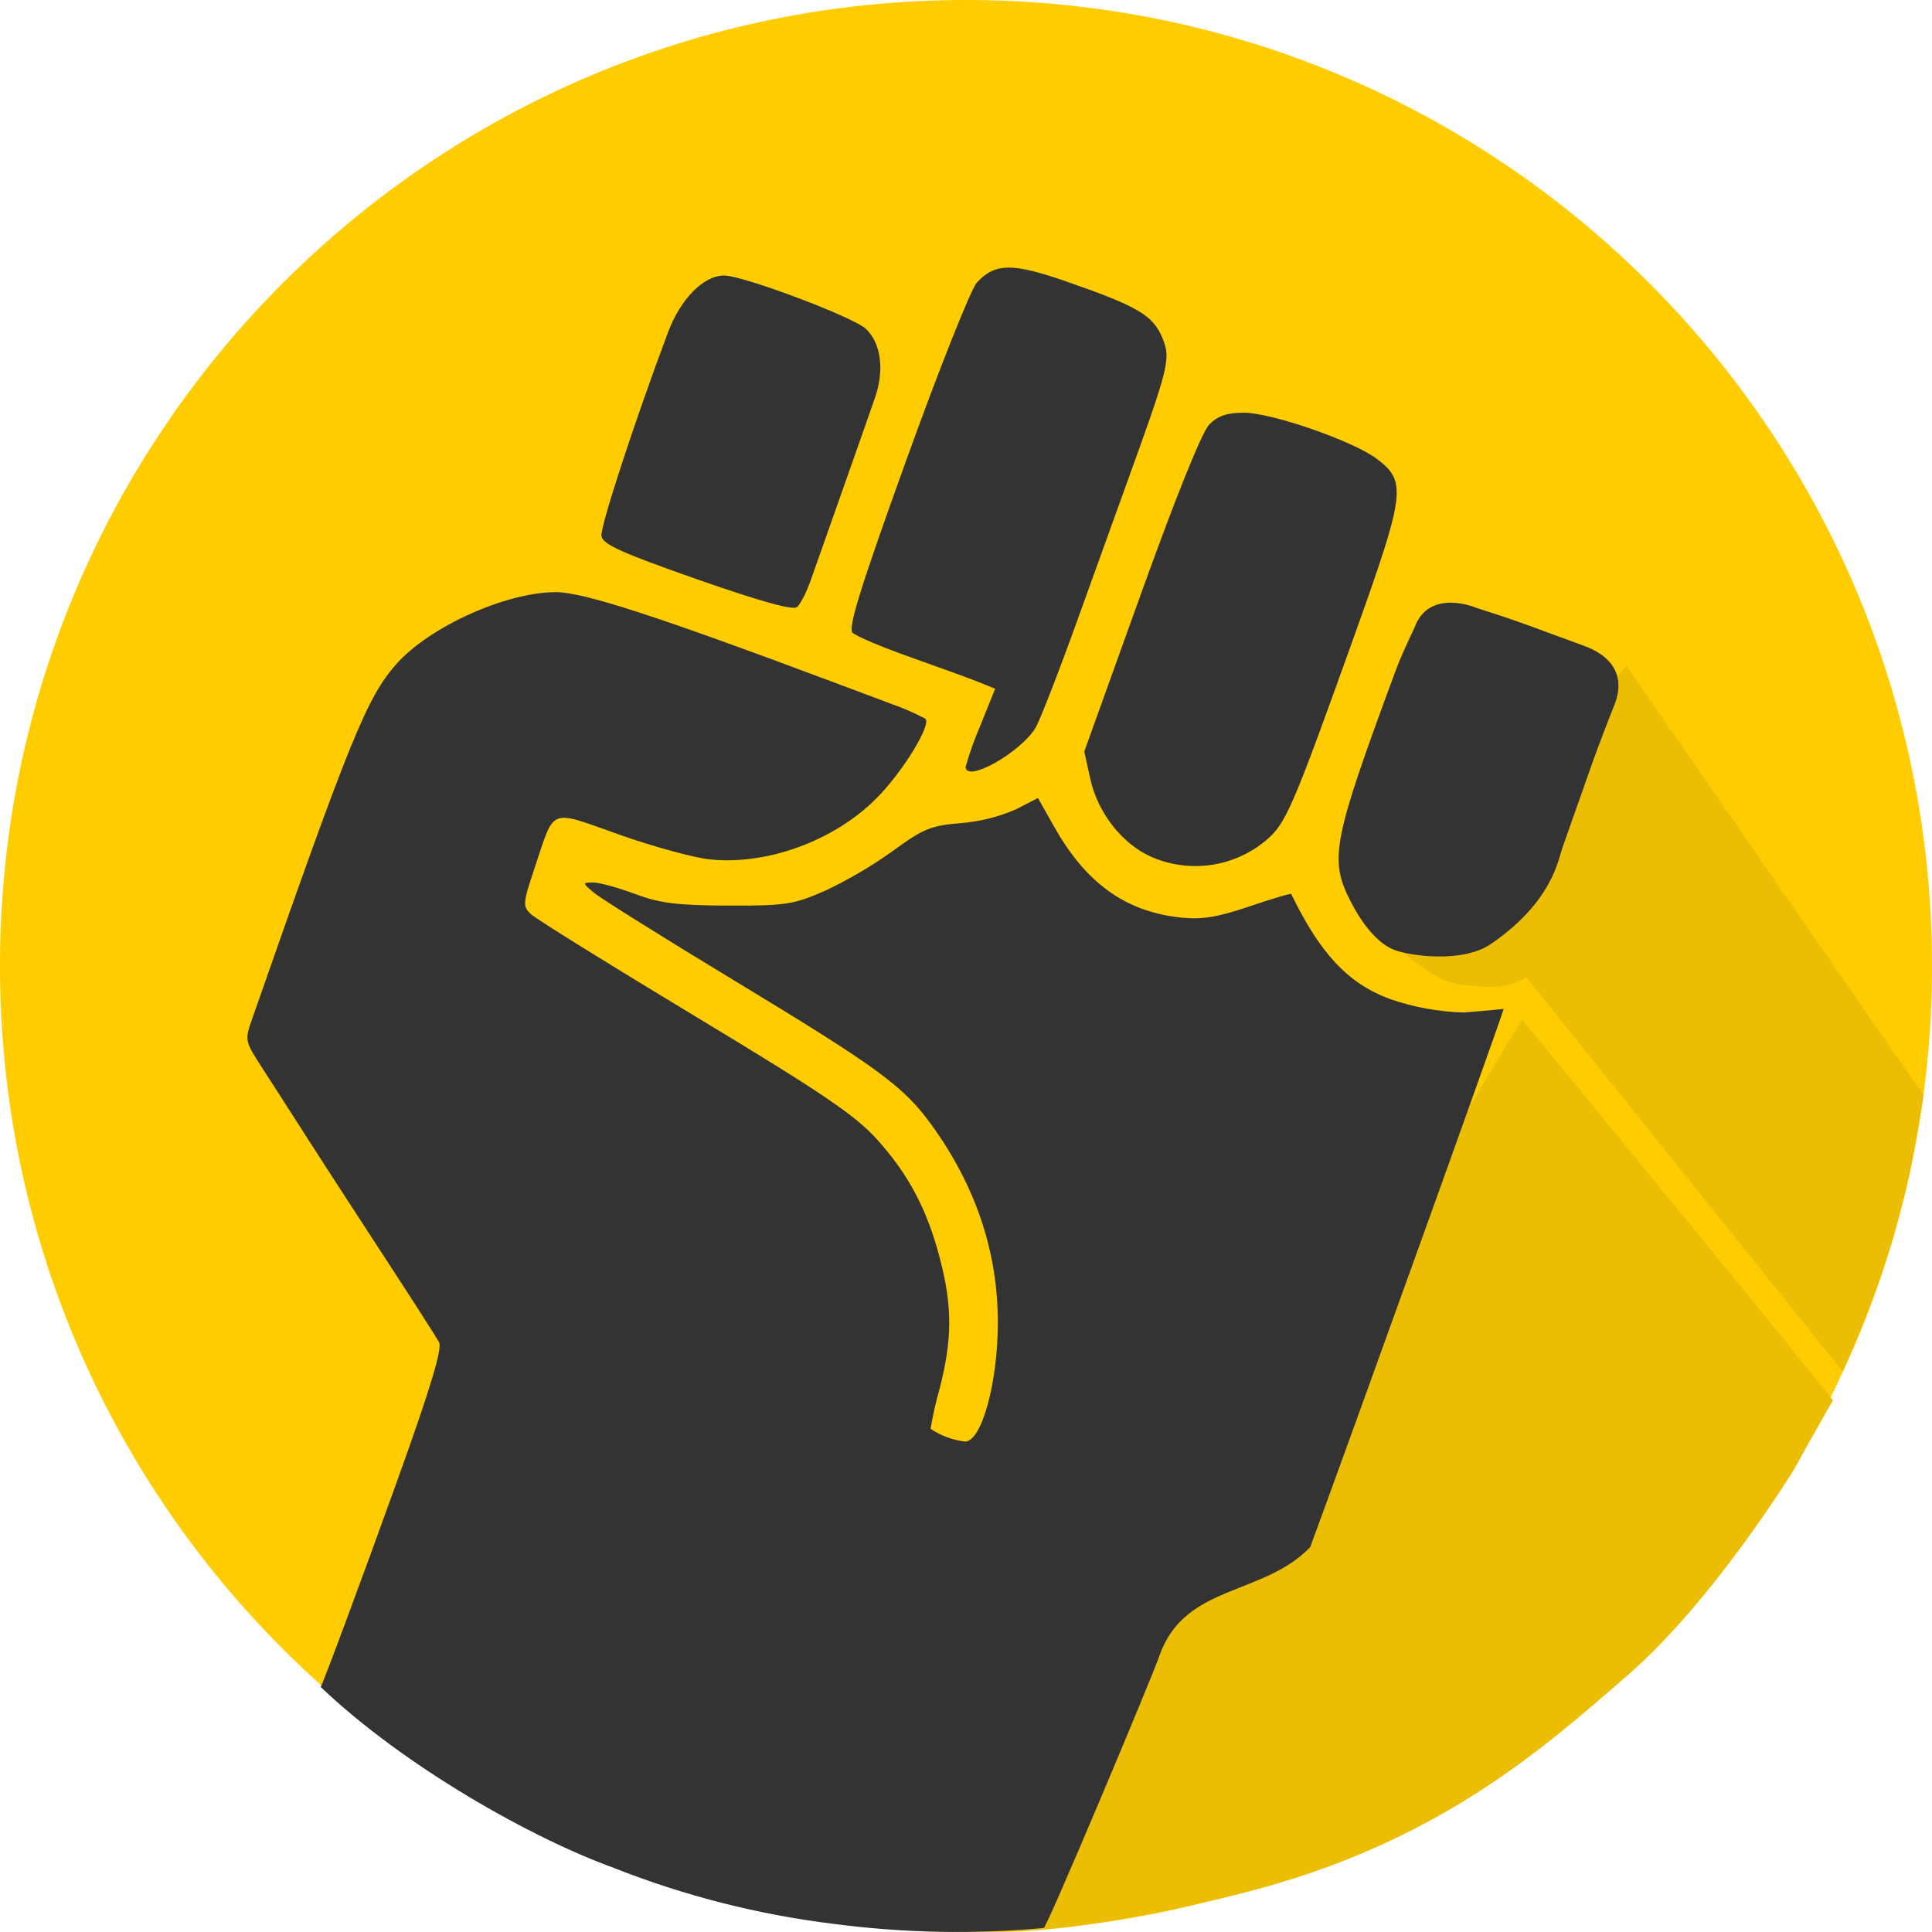
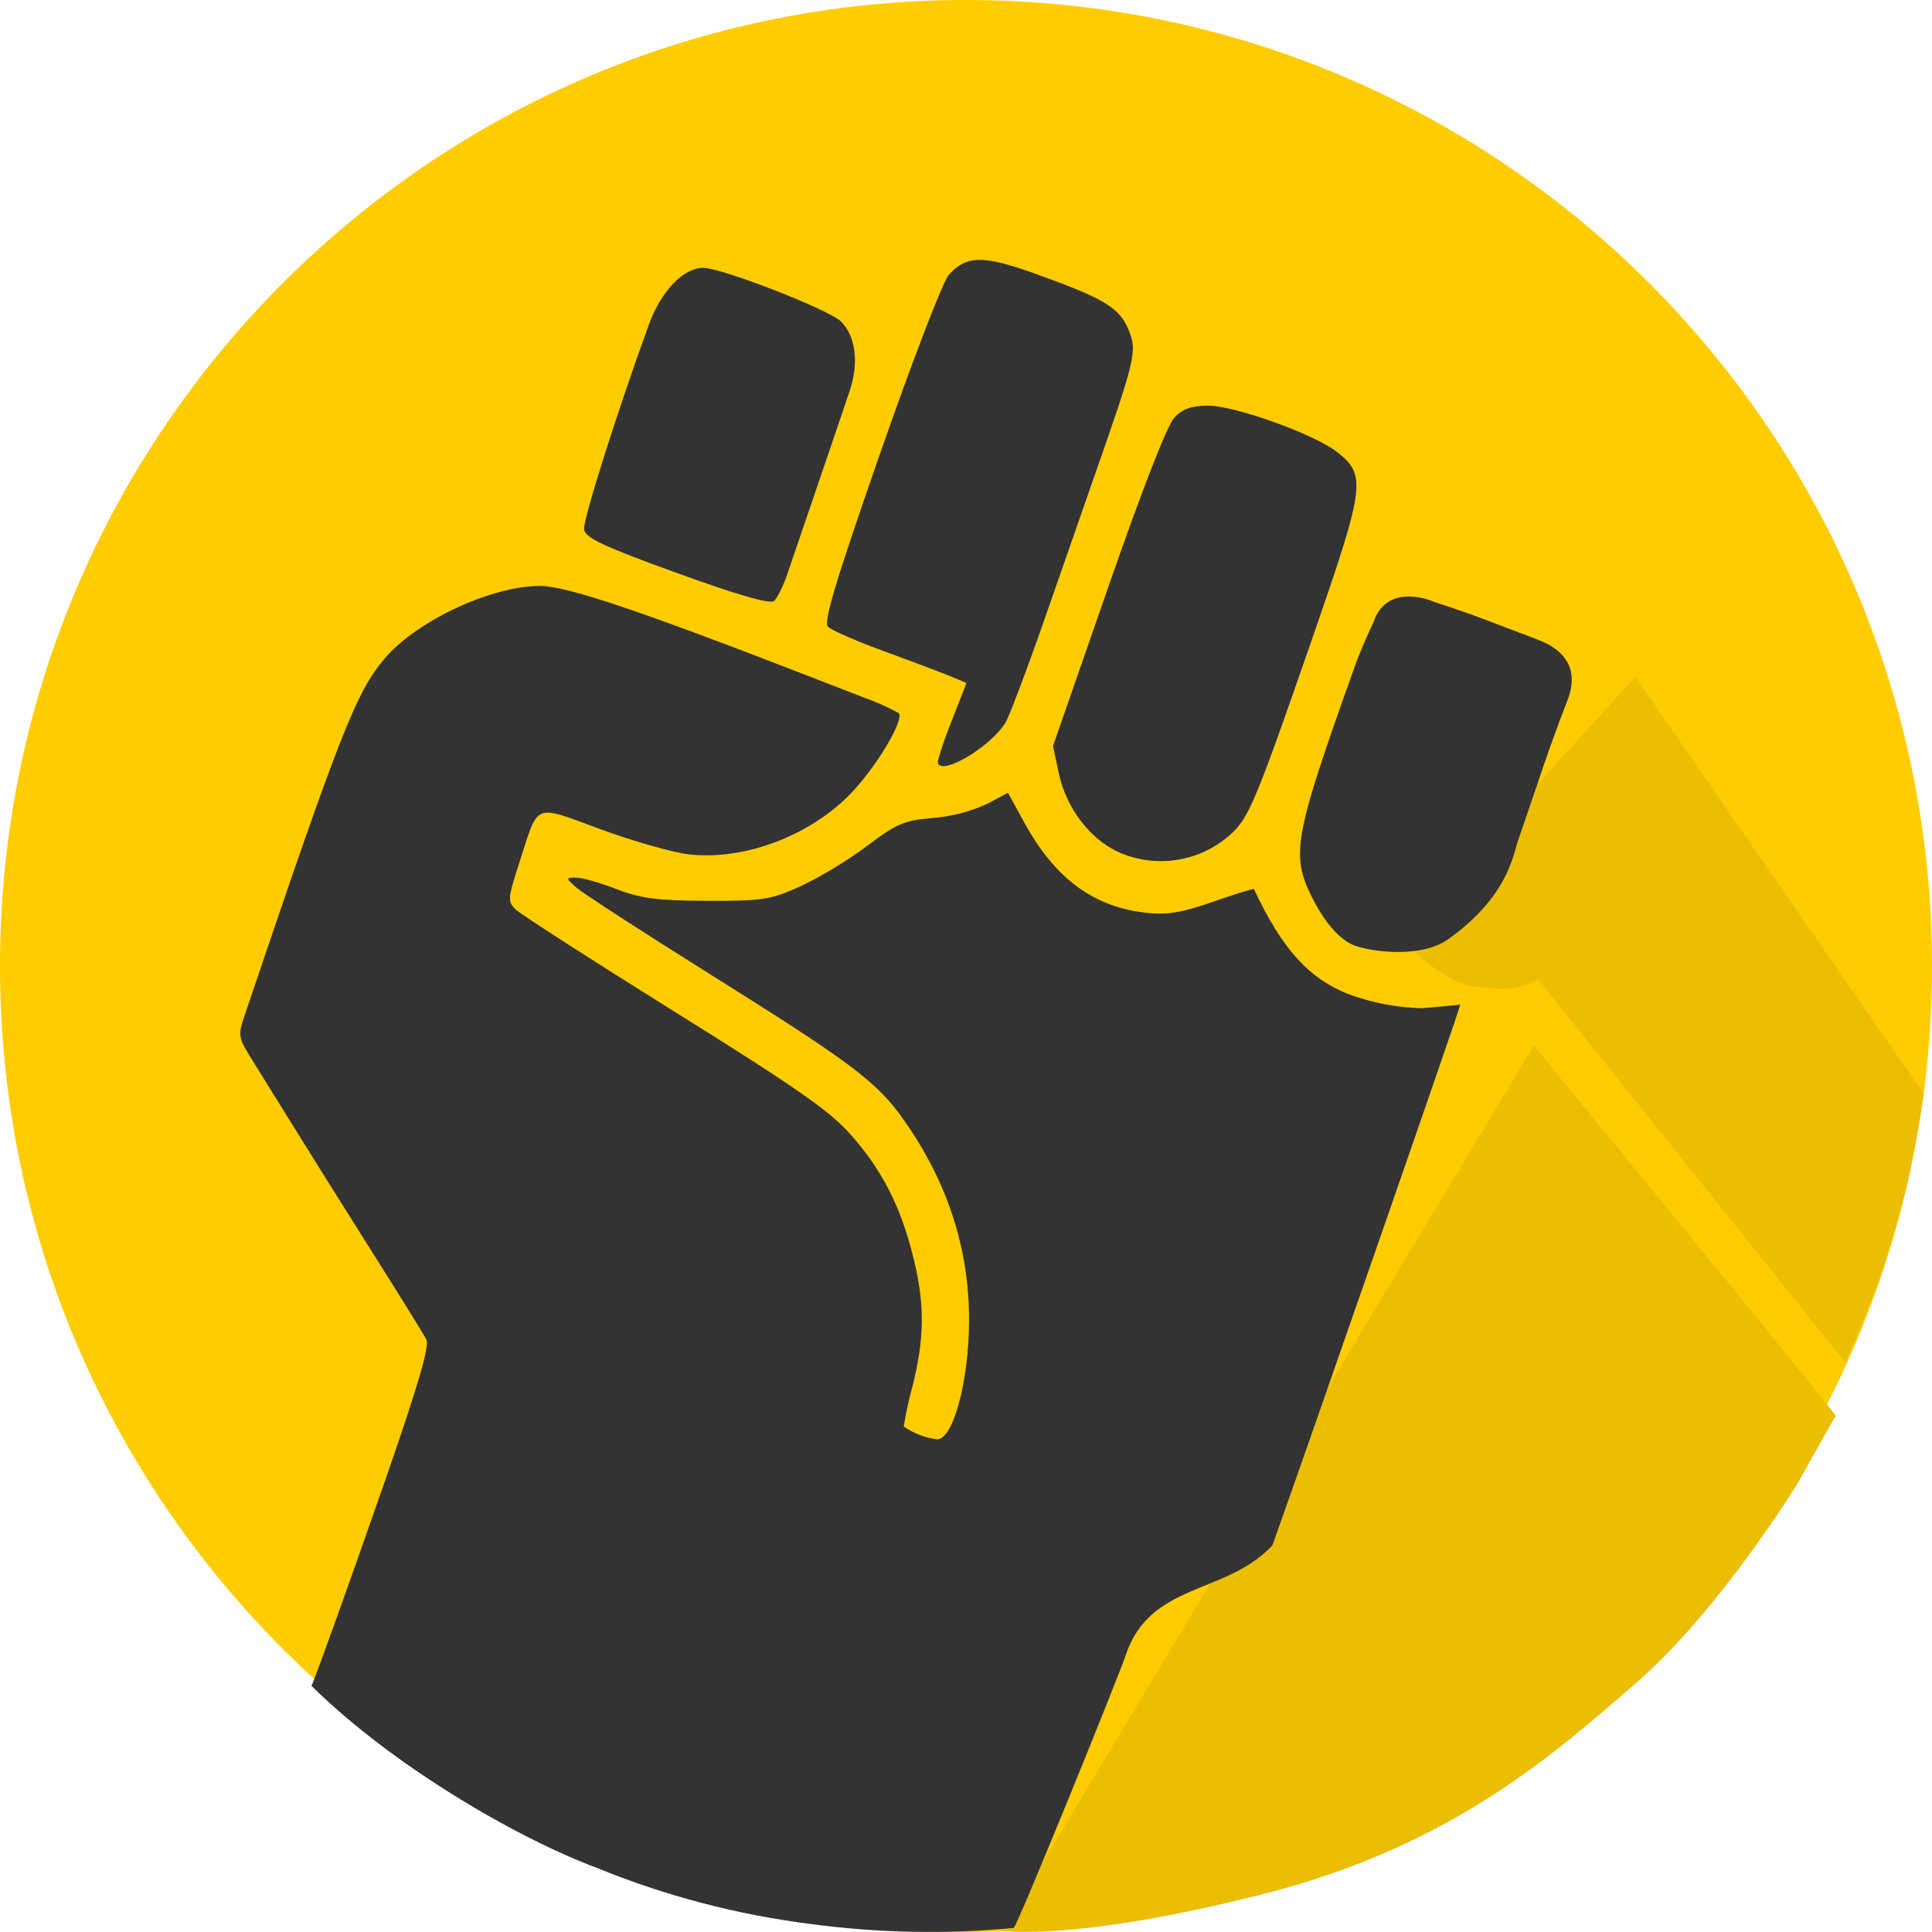
- <svg xmlns="http://www.w3.org/2000/svg" width="1250.33" height="1250.33" viewBox="0 0 1250.33 1250.33">
+ <svg xmlns="http://www.w3.org/2000/svg" width="1287.462" height="1287.462" viewBox="0 0 1287.462 1287.462">
  <g id="Grupo_3" data-name="Grupo 3" transform="translate(1067 2523)">
    <g id="shnd-logo-2" transform="translate(-1067 -2523)">
-       <path id="Path_1" data-name="Path 1" d="M625.165,0C970.434,0,1250.33,279.9,1250.33,625.165s-279.9,625.165-625.165,625.165S0,970.434,0,625.165,279.9,0,625.165,0Z" fill="#fc0" />
-       <path id="Path_3" data-name="Path 3" d="M245.615.25S447.7,246.145,446.886,246.962,421.97,290.89,421.97,291.076s-52.489,85.558-107.834,133.568S190.78,533.7,65.381,565.564s-173.189,24.508-174.006,24.508S245.615.25,245.615.25Z" transform="translate(739.315 659.442)" fill="#ebbd03" />
-       <path id="Path_2" data-name="Path 2" d="M154.009-3.076S345.657,274.156,346.15,274.62c0,1.539-8.561,53.381-12.826,66.73-9.872,39.15-10.656,36.343-15.146,51.826-12.319,34.161-24.341,60.351-24.341,60.351L89.24,198.463a46.666,46.666,0,0,1-27.181,6.055c-15.058-1.6-20.668.618-39.726-12.175S-2.338,168.008-2.338,168.008Z" transform="translate(898.651 434.074)" fill="#ebbd03" />
+       <path id="Path_1" data-name="Path 1" d="M643.731,0c355.523,0,643.731,288.208,643.731,643.731s-288.208,643.731-643.731,643.731S0,999.254,0,643.731,288.208,0,643.731,0Z" fill="#fc0" />
+       <path id="Path_3" data-name="Path 3" d="M245.615.25S447.7,246.145,446.886,246.962,421.97,290.89,421.97,291.076s-52.489,85.558-107.834,133.568S190.78,533.7,65.381,565.564s-173.189,24.508-174.006,24.508S245.615.25,245.615.25Z" transform="translate(776.447 696.573)" fill="#ebbd03" />
+       <path id="Path_2" data-name="Path 2" d="M154.009-3.076S345.657,274.156,346.15,274.62c0,1.539-8.561,53.381-12.826,66.73-9.872,39.15-10.656,36.343-15.146,51.826-12.319,34.161-24.341,60.351-24.341,60.351L89.24,198.463a46.666,46.666,0,0,1-27.181,6.055c-15.058-1.6-20.668.618-39.726-12.175S-2.338,168.008-2.338,168.008Z" transform="translate(935.783 454.237)" fill="#ebbd03" />
      <g id="layer1" transform="translate(160.119 173.192)">
-         <path id="path28" d="M161.028,790.954c20.838-58.08,28.328-83.006,26.171-87.077-1.663-3.139-18.09-28.746-36.5-56.927s-40.83-62.745-49.82-76.821S79.31,536.457,72.918,526.6c-11.555-17.822-11.591-17.994-6.535-32.44,63.1-180.59,74.148-207.766,93.215-229.253,21.479-24.2,71.122-46.548,103.26-46.486,17.806.04,65.027,15.354,179,58.057L479,290.4a161.293,161.293,0,0,1,22.874,9.889c4.248,3.717-14.59,34.449-31.648,51.6-27.279,27.424-70.847,43.386-107.854,39.474-10.509-1.11-37.01-8.376-58.894-16.147-45.451-16.137-41.258-17.736-54.084,20.631-8.107,24.255-8.235,25.772-2.614,31.059,3.268,3.053,51.064,32.77,106.236,66.043,82.229,49.588,103.417,63.928,117.536,79.55,20.642,22.838,32.648,45.66,40.967,77.865,7.891,30.556,7.8,51.726-.369,83.531a229.006,229.006,0,0,0-5.852,26,50.991,50.991,0,0,0,22.286,8.26c10.728,0,21.211-37.915,21.24-76.86q.075-68.838-43.1-128.375C487.662,538.04,471.235,526.04,378.138,469.7c-45.542-27.56-86.32-53.074-90.614-56.692-7.653-6.45-7.666-6.585-.738-6.694,3.889-.066,16.044,3.245,27.017,7.348,16.283,6.089,27.39,7.487,60.472,7.6,37.19.135,42.333-.661,62.479-9.483a283.82,283.82,0,0,0,44.114-25.871c19.662-14.406,24.629-16.438,44-18.011a111.643,111.643,0,0,0,35.87-9.01l14.032-7.239L585.556,370.7c20.56,36.345,46.264,54.634,81.941,58.341,13.424,1.394,23.648-.284,44.088-7.226,14.636-4.973,26.828-8.591,27.089-8.065,18.822,38.658,36.575,57.647,63.443,67.807a158.675,158.675,0,0,0,48.336,8.9c.18.02,25.792-2.167,25.714-2.356.327,1.17-101.028,283-125.2,348.346-30.622,31.832-81.111,23.657-97.535,70.163-4.346,13.058-73.523,177.738-74.938,176.314a614.153,614.153,0,0,1-135.4-2.581A578.667,578.667,0,0,1,300.5,1044.122c-53-19.164-135.509-65.359-189.936-117.194.7,0,26.027-67.893,50.48-135.978Zm644.51-340.938c-11.613-4.434-21.636-18.219-28.374-31.389-14.005-27.365-11.78-38.853,28.73-148.431,4.17-11.28,8.339-19.706,12.528-28.676,9.365-26.165,40.17-12.959,39.925-12.959,31.546,9.968,36.968,12.708,67.945,23.885.072.535,32.85,8.009,21.936,38,0,0-8.643,21.348-15.956,42.127S916.8,376.5,914.137,384.009s-6.5,34.792-45.9,61.886c-18.583,12.959-52.976,7.818-62.691,4.107ZM647.633,389.5c-18.727-8.591-34.154-28.468-38.958-50.166l-3.921-17.75,36.657-101.962c22.769-63.337,39.516-104.873,44.206-109.644,5.555-5.67,11.479-7.682,22.547-7.682,17.734,0,70.171,18.153,85.614,29.641,19.851,14.753,18.953,21.943-14.28,114.795-39.4,110.057-44.163,121.185-56.391,131.705a71.234,71.234,0,0,1-75.484,11.065ZM527.986,331.44a212.931,212.931,0,0,1,9.552-26.79l9.552-23.73-10.395-4.2c-5.718-2.313-25.593-9.559-44.166-16.114s-35.559-13.738-37.742-15.965c-3.046-3.106,5.036-29.05,34.742-111.53,21.319-59.187,41.879-110.889,45.748-115.069,11.764-12.651,22.874-12.813,57.417-.839,46.48,16.121,56.531,22,62.6,36.636,5.62,13.547,4.48,18.14-23.825,96.265-4.424,12.209-18.27,50.622-30.769,85.368s-24.913,66.66-27.586,70.923c-10.254,16.359-45.14,35.711-45.14,25.042ZM354.065,210.057c-48.95-17.155-60.982-22.607-61.779-28-.866-5.848,21.191-73.351,43.042-131.7,8.14-21.741,23.047-36.851,36.353-36.851,12.3,0,83.572,26.806,91.751,34.511,9.744,9.179,12.091,26.615,5.944,44.417-2.836,8.237-12.228,34.954-20.864,59.368s-17.956,50.827-20.7,58.694-6.79,15.777-8.976,17.581c-2.67,2.2-23.956-3.724-64.763-18.027Z" transform="translate(-63.171 -8.387)" fill="#333" />
+         <path id="path28" d="M161.028,817.931c20.838-60.082,28.328-85.867,26.171-90.078-1.663-3.247-18.09-29.737-36.5-58.889s-40.83-64.908-49.82-79.469S79.31,554.662,72.918,544.466c-11.555-18.437-11.591-18.615-6.535-33.558,63.1-186.815,74.148-214.929,93.215-237.156,21.479-25.037,71.122-48.153,103.26-48.088,17.806.041,65.027,15.884,179,60.058L479,300.125a158.517,158.517,0,0,1,22.874,10.23c4.248,3.845-14.59,35.636-31.648,53.383-27.279,28.37-70.847,44.882-107.854,40.835-10.509-1.148-37.01-8.665-58.894-16.7-45.451-16.694-41.258-18.348-54.084,21.342-8.107,25.092-8.235,26.661-2.614,32.129,3.268,3.158,51.064,33.9,106.236,68.319,82.229,51.3,103.417,66.132,117.536,82.292C491.2,615.578,503.2,639.186,511.523,672.5c7.891,31.61,7.8,53.509-.369,86.411a243.894,243.894,0,0,0-5.852,26.9,49.955,49.955,0,0,0,22.286,8.545c10.728,0,21.211-39.222,21.24-79.51q.075-71.211-43.1-132.8C487.662,556.3,471.235,543.885,378.138,485.6c-45.542-28.51-86.32-54.9-90.614-58.646-7.653-6.672-7.666-6.812-.738-6.925,3.889-.068,16.044,3.357,27.017,7.6,16.283,6.3,27.39,7.745,60.472,7.861,37.19.14,42.333-.684,62.479-9.81a281.8,281.8,0,0,0,44.114-26.763c19.662-14.9,24.629-17,44-18.632a108.643,108.643,0,0,0,35.87-9.321l14.032-7.489,10.784,19.712c20.56,37.6,46.264,56.517,81.941,60.352,13.424,1.442,23.648-.294,44.088-7.475,14.636-5.144,26.828-8.887,27.089-8.343,18.822,39.991,36.575,59.634,63.443,70.145a153.978,153.978,0,0,0,48.336,9.212c.18.021,25.792-2.242,25.714-2.437.327,1.21-101.028,292.754-125.2,360.355-30.622,32.929-81.111,24.473-97.535,72.582-4.346,13.508-73.523,183.865-74.938,182.392a593.838,593.838,0,0,1-135.4-2.67A563.1,563.1,0,0,1,300.5,1079.827c-53-19.825-135.509-67.612-189.936-121.234.7,0,26.027-70.233,50.48-140.665ZM805.538,465.24c-11.613-4.587-21.636-18.847-28.374-32.471-14.005-28.308-11.78-40.193,28.73-153.548,4.17-11.669,8.339-20.385,12.528-29.665,9.365-27.067,40.17-13.405,39.925-13.405,31.546,10.312,36.968,13.146,67.945,24.709.072.554,32.85,8.285,21.936,39.307,0,0-8.643,22.084-15.956,43.58s-15.476,45.439-18.136,53.212-6.5,35.992-45.9,64.02c-18.583,13.405-52.976,8.087-62.691,4.249Zm-157.906-62.6c-18.727-8.887-34.154-29.45-38.958-51.9l-3.921-18.362,36.657-105.477c22.769-65.52,39.516-108.488,44.206-113.424,5.555-5.865,11.479-7.947,22.547-7.947,17.734,0,70.171,18.779,85.614,30.663,19.851,15.261,18.953,22.7-14.28,118.752C740.1,368.8,735.335,380.316,723.107,391.2a69.371,69.371,0,0,1-75.484,11.447ZM527.986,342.577a225.33,225.33,0,0,1,9.552-27.713l9.552-24.548-10.395-4.341c-5.718-2.393-25.593-9.888-44.166-16.67s-35.559-14.212-37.742-16.516c-3.046-3.213,5.036-30.051,34.742-115.375C510.847,76.187,531.407,22.7,535.276,18.378,547.04,5.29,558.15,5.123,592.693,17.51c46.48,16.677,56.531,22.754,62.6,37.9,5.62,14.014,4.48,18.765-23.825,99.584-4.424,12.63-18.27,52.367-30.769,88.311s-24.913,68.959-27.586,73.368c-10.254,16.923-45.14,36.942-45.14,25.905ZM354.065,217.009c-48.95-17.746-60.982-23.386-61.779-28.961-.866-6.05,21.191-75.88,43.042-136.239,8.14-22.491,23.047-38.121,36.353-38.121,12.3,0,83.572,27.73,91.751,35.7,9.744,9.5,12.091,27.532,5.944,45.948-2.836,8.521-12.228,36.159-20.864,61.415s-17.956,52.579-20.7,60.718-6.79,16.321-8.976,18.187c-2.67,2.276-23.956-3.852-64.763-18.649Z" transform="translate(-63.171 -8.387)" fill="#333" />
      </g>
    </g>
  </g>
</svg>
